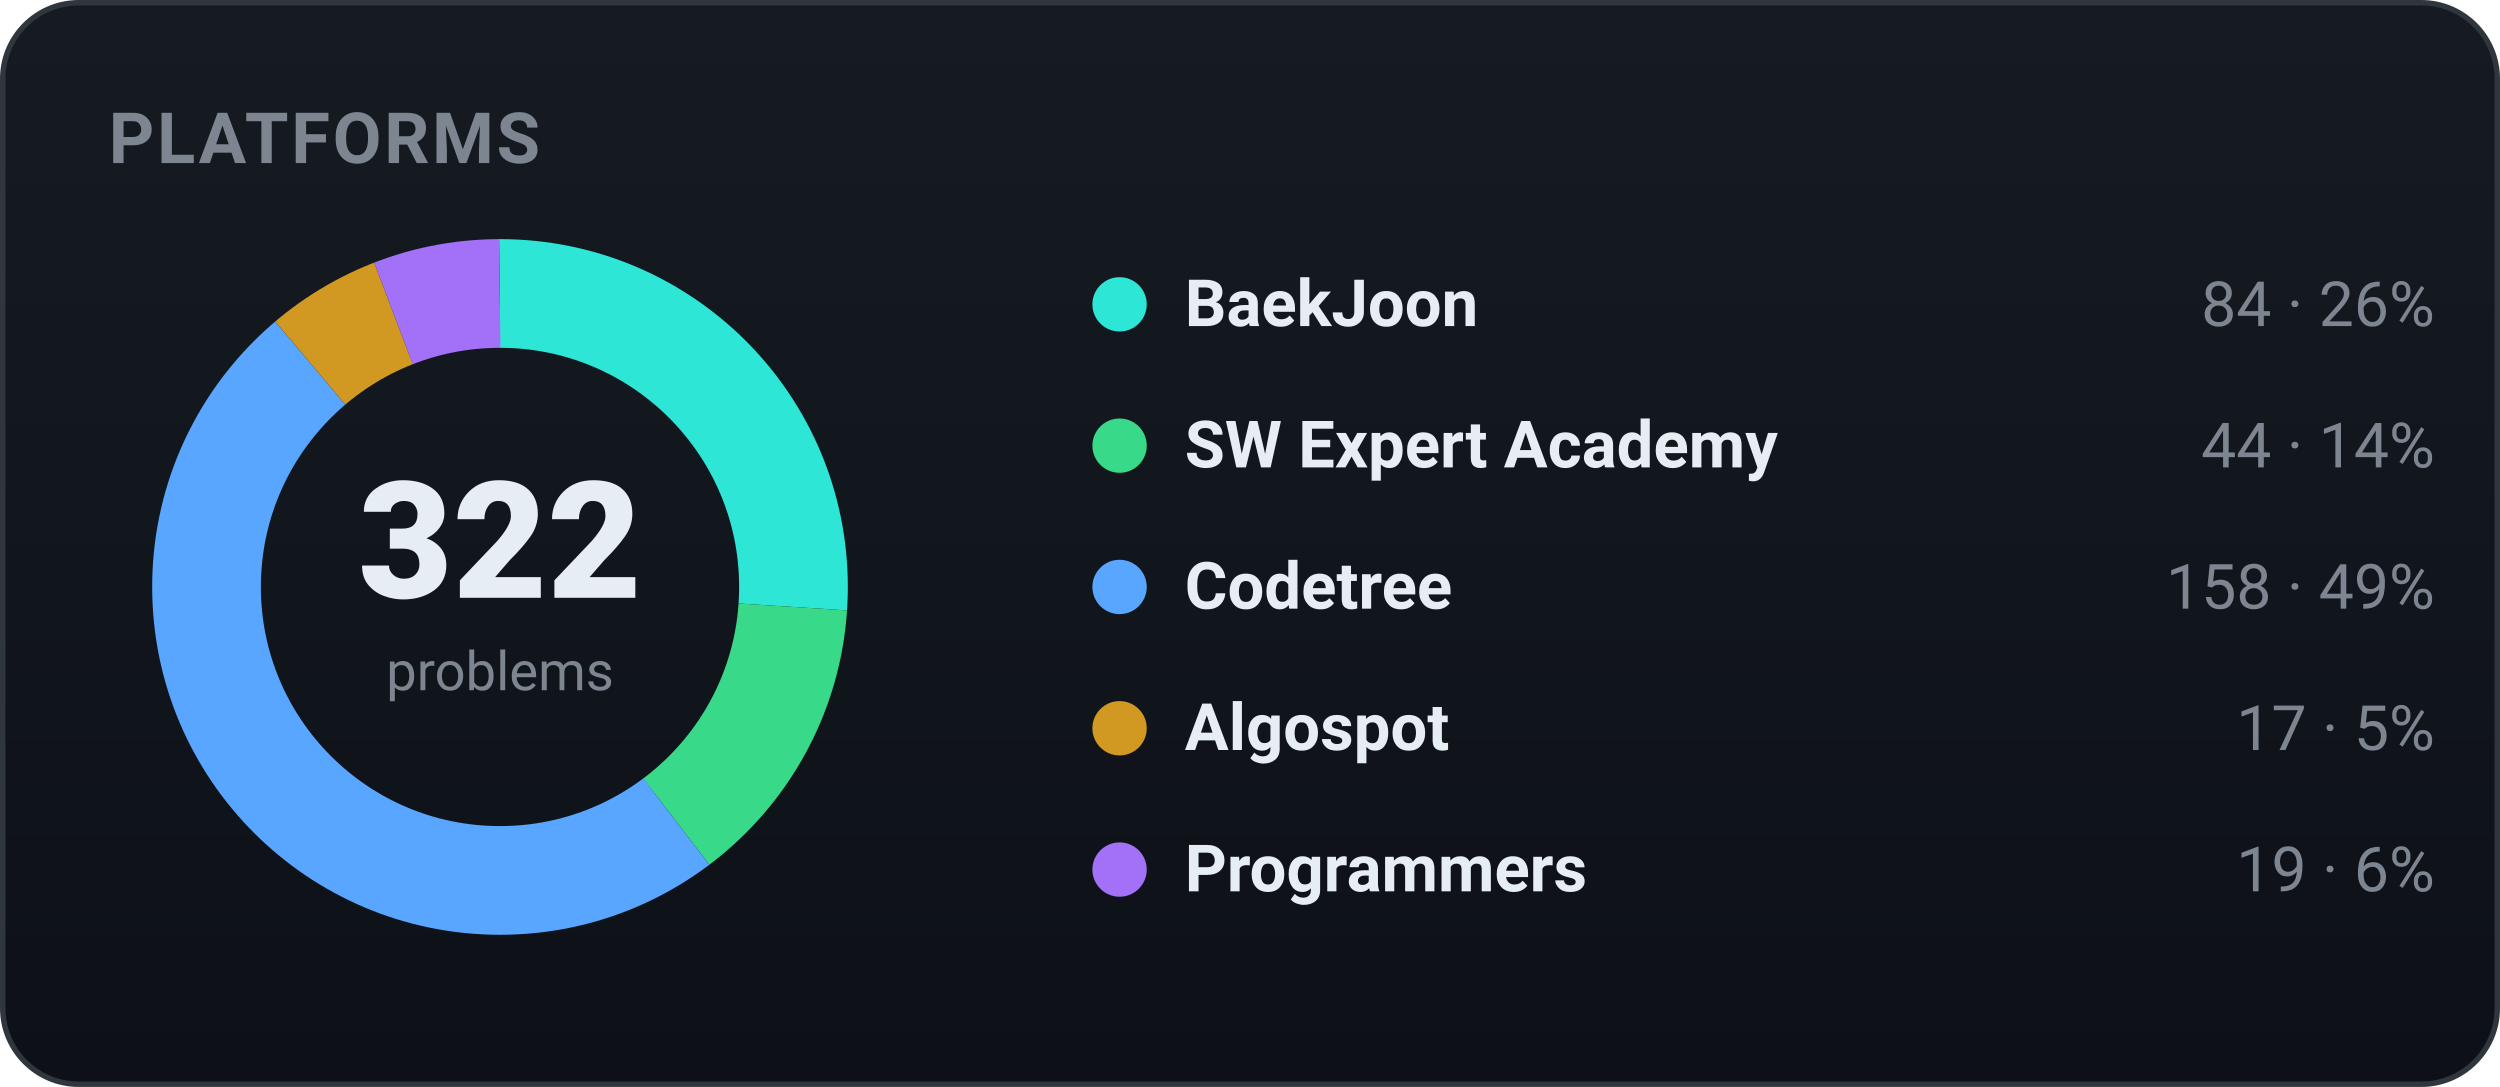
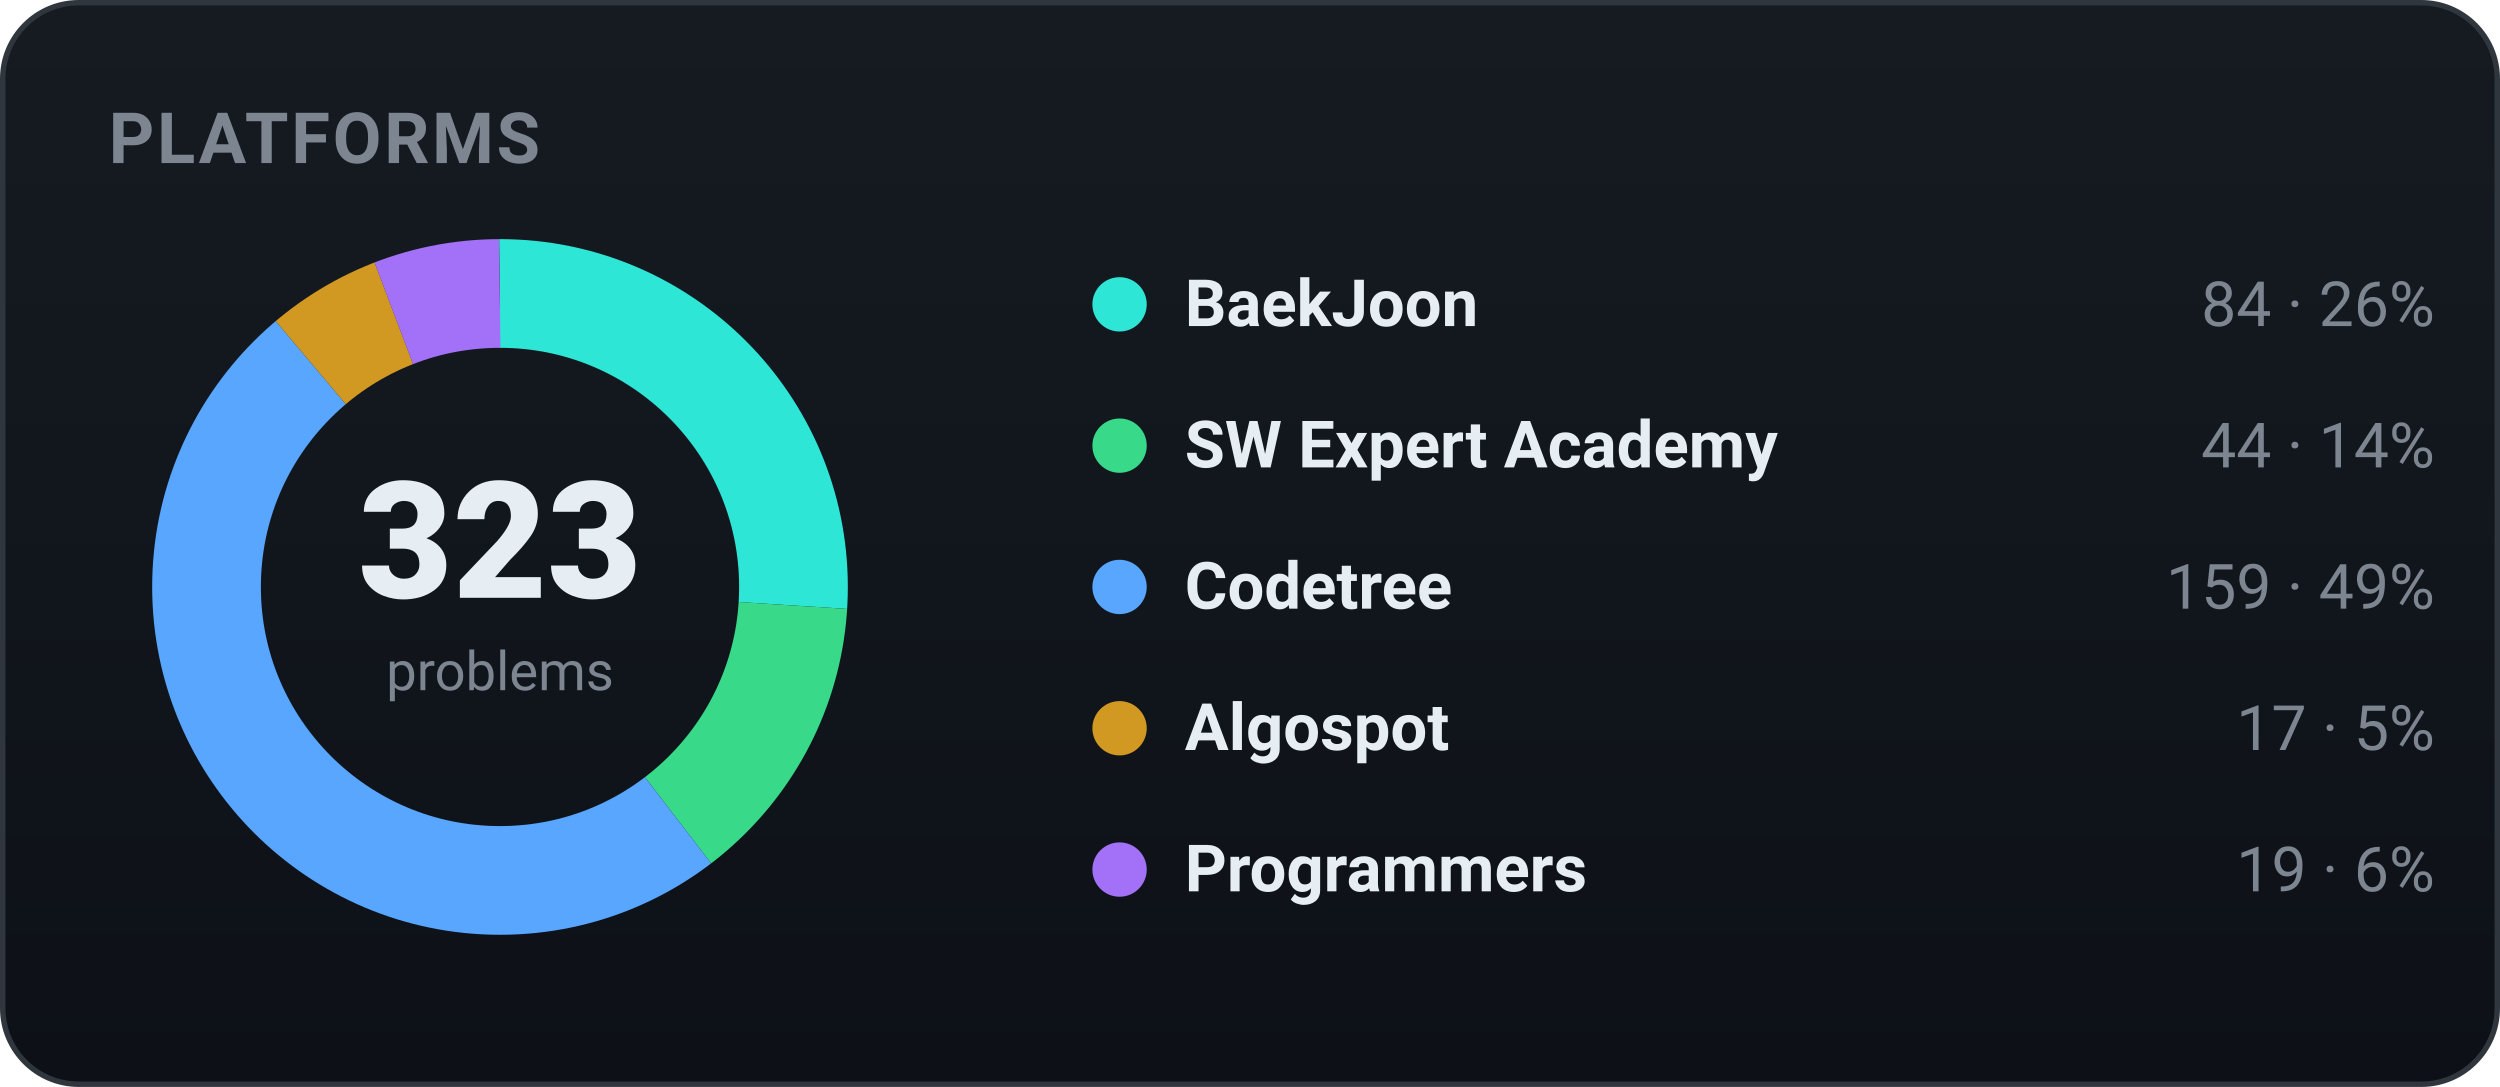
<svg xmlns="http://www.w3.org/2000/svg" width="460" height="200" viewBox="0 0 460 200" role="img" font-family="-apple-system,BlinkMacSystemFont,'Segoe UI',Roboto,'Apple SD Gothic Neo','Malgun Gothic',sans-serif">
  <defs>
    <linearGradient id="bgg" x1="0" y1="0" x2="0" y2="1">
      <stop offset="0" stop-color="#161b22" />
      <stop offset="1" stop-color="#0d1117" />
    </linearGradient>
  </defs>
  <rect x="0.5" y="0.5" width="459" height="199" rx="14" fill="url(#bgg)" stroke="#30363d" />
  <text x="20" y="30" font-family="-apple-system,BlinkMacSystemFont,'Segoe UI',Roboto,'Apple SD Gothic Neo','Malgun Gothic',sans-serif" font-size="13" font-weight="700" fill="#7d8590" letter-spacing="0.5">PLATFORMS</text>
-   <circle cx="92" cy="108" r="54" fill="none" stroke="#2ee6d6" stroke-width="20" stroke-dasharray="88.51 250.78" stroke-dashoffset="-0.00" transform="rotate(-90 92 108)" />
-   <circle cx="92" cy="108" r="54" fill="none" stroke="#39d98a" stroke-width="20" stroke-dasharray="46.36 292.93" stroke-dashoffset="-88.51" transform="rotate(-90 92 108)" />
-   <circle cx="92" cy="108" r="54" fill="none" stroke="#58a6ff" stroke-width="20" stroke-dasharray="166.48 172.81" stroke-dashoffset="-134.87" transform="rotate(-90 92 108)" />
-   <circle cx="92" cy="108" r="54" fill="none" stroke="#d29922" stroke-width="20" stroke-dasharray="17.91 321.38" stroke-dashoffset="-301.36" transform="rotate(-90 92 108)" />
-   <circle cx="92" cy="108" r="54" fill="none" stroke="#a371f7" stroke-width="20" stroke-dasharray="20.02 319.27" stroke-dashoffset="-319.27" transform="rotate(-90 92 108)" />
-   <text x="92" y="110" text-anchor="middle" font-size="30" font-weight="800" fill="#e6edf3">322</text>
+   <circle cx="92" cy="108" r="54" fill="none" stroke="#2ee6d6" stroke-width="20" stroke-dasharray="88.24 251.06" stroke-dashoffset="-0.00" transform="rotate(-90 92 108)" />
+   <circle cx="92" cy="108" r="54" fill="none" stroke="#39d98a" stroke-width="20" stroke-dasharray="46.22 293.07" stroke-dashoffset="-88.24" transform="rotate(-90 92 108)" />
+   <circle cx="92" cy="108" r="54" fill="none" stroke="#58a6ff" stroke-width="20" stroke-dasharray="167.02 172.27" stroke-dashoffset="-134.46" transform="rotate(-90 92 108)" />
+   <circle cx="92" cy="108" r="54" fill="none" stroke="#d29922" stroke-width="20" stroke-dasharray="17.86 321.43" stroke-dashoffset="-301.48" transform="rotate(-90 92 108)" />
+   <circle cx="92" cy="108" r="54" fill="none" stroke="#a371f7" stroke-width="20" stroke-dasharray="19.96 319.33" stroke-dashoffset="-319.33" transform="rotate(-90 92 108)" />
+   <text x="92" y="110" text-anchor="middle" font-size="30" font-weight="800" fill="#e6edf3">323</text>
  <text x="92" y="127" text-anchor="middle" font-size="10" fill="#7d8590">problems</text>
  <circle cx="206" cy="56" r="5" fill="#2ee6d6" />
  <text x="218" y="60" font-size="12" font-weight="600" fill="#e6edf3">BaekJoon</text>
  <text x="448" y="60" text-anchor="end" font-size="11.5" fill="#7d8590">84 · 26%</text>
  <circle cx="206" cy="82" r="5" fill="#39d98a" />
  <text x="218" y="86" font-size="12" font-weight="600" fill="#e6edf3">SW Expert Academy</text>
  <text x="448" y="86" text-anchor="end" font-size="11.5" fill="#7d8590">44 · 14%</text>
  <circle cx="206" cy="108" r="5" fill="#58a6ff" />
  <text x="218" y="112" font-size="12" font-weight="600" fill="#e6edf3">Codetree</text>
-   <text x="448" y="112" text-anchor="end" font-size="11.5" fill="#7d8590">158 · 49%</text>
+   <text x="448" y="112" text-anchor="end" font-size="11.5" fill="#7d8590">159 · 49%</text>
  <circle cx="206" cy="134" r="5" fill="#d29922" />
  <text x="218" y="138" font-size="12" font-weight="600" fill="#e6edf3">Algospot</text>
  <text x="448" y="138" text-anchor="end" font-size="11.5" fill="#7d8590">17 · 5%</text>
  <circle cx="206" cy="160" r="5" fill="#a371f7" />
  <text x="218" y="164" font-size="12" font-weight="600" fill="#e6edf3">Programmers</text>
  <text x="448" y="164" text-anchor="end" font-size="11.5" fill="#7d8590">19 · 6%</text>
</svg>
